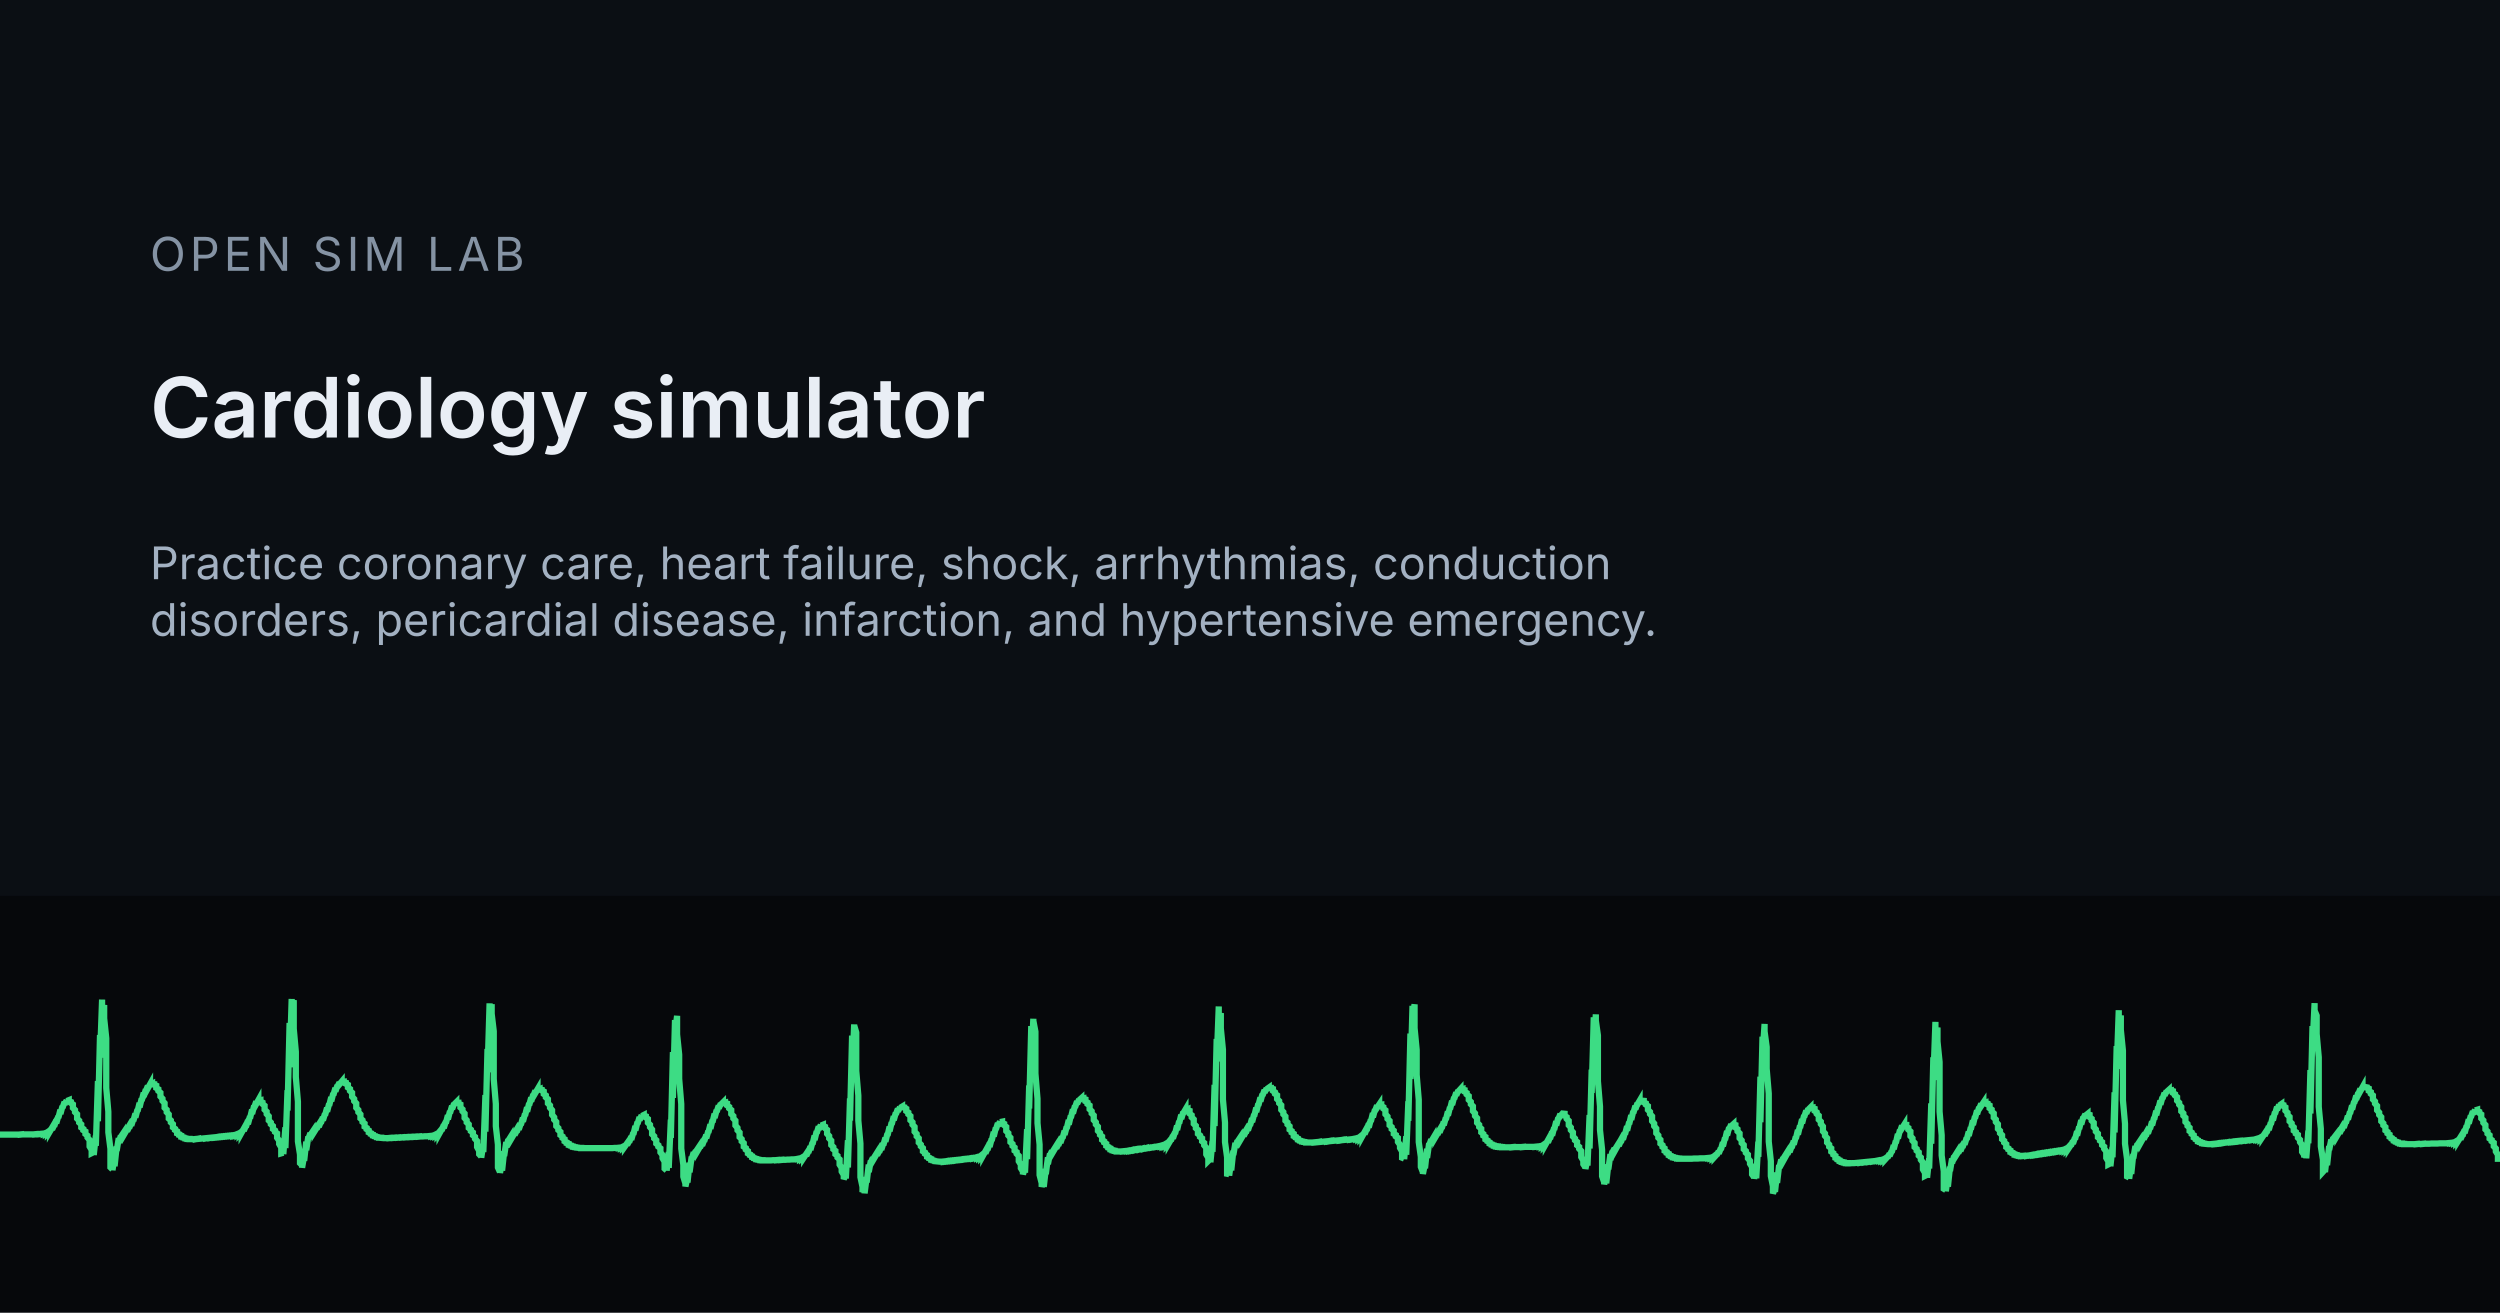
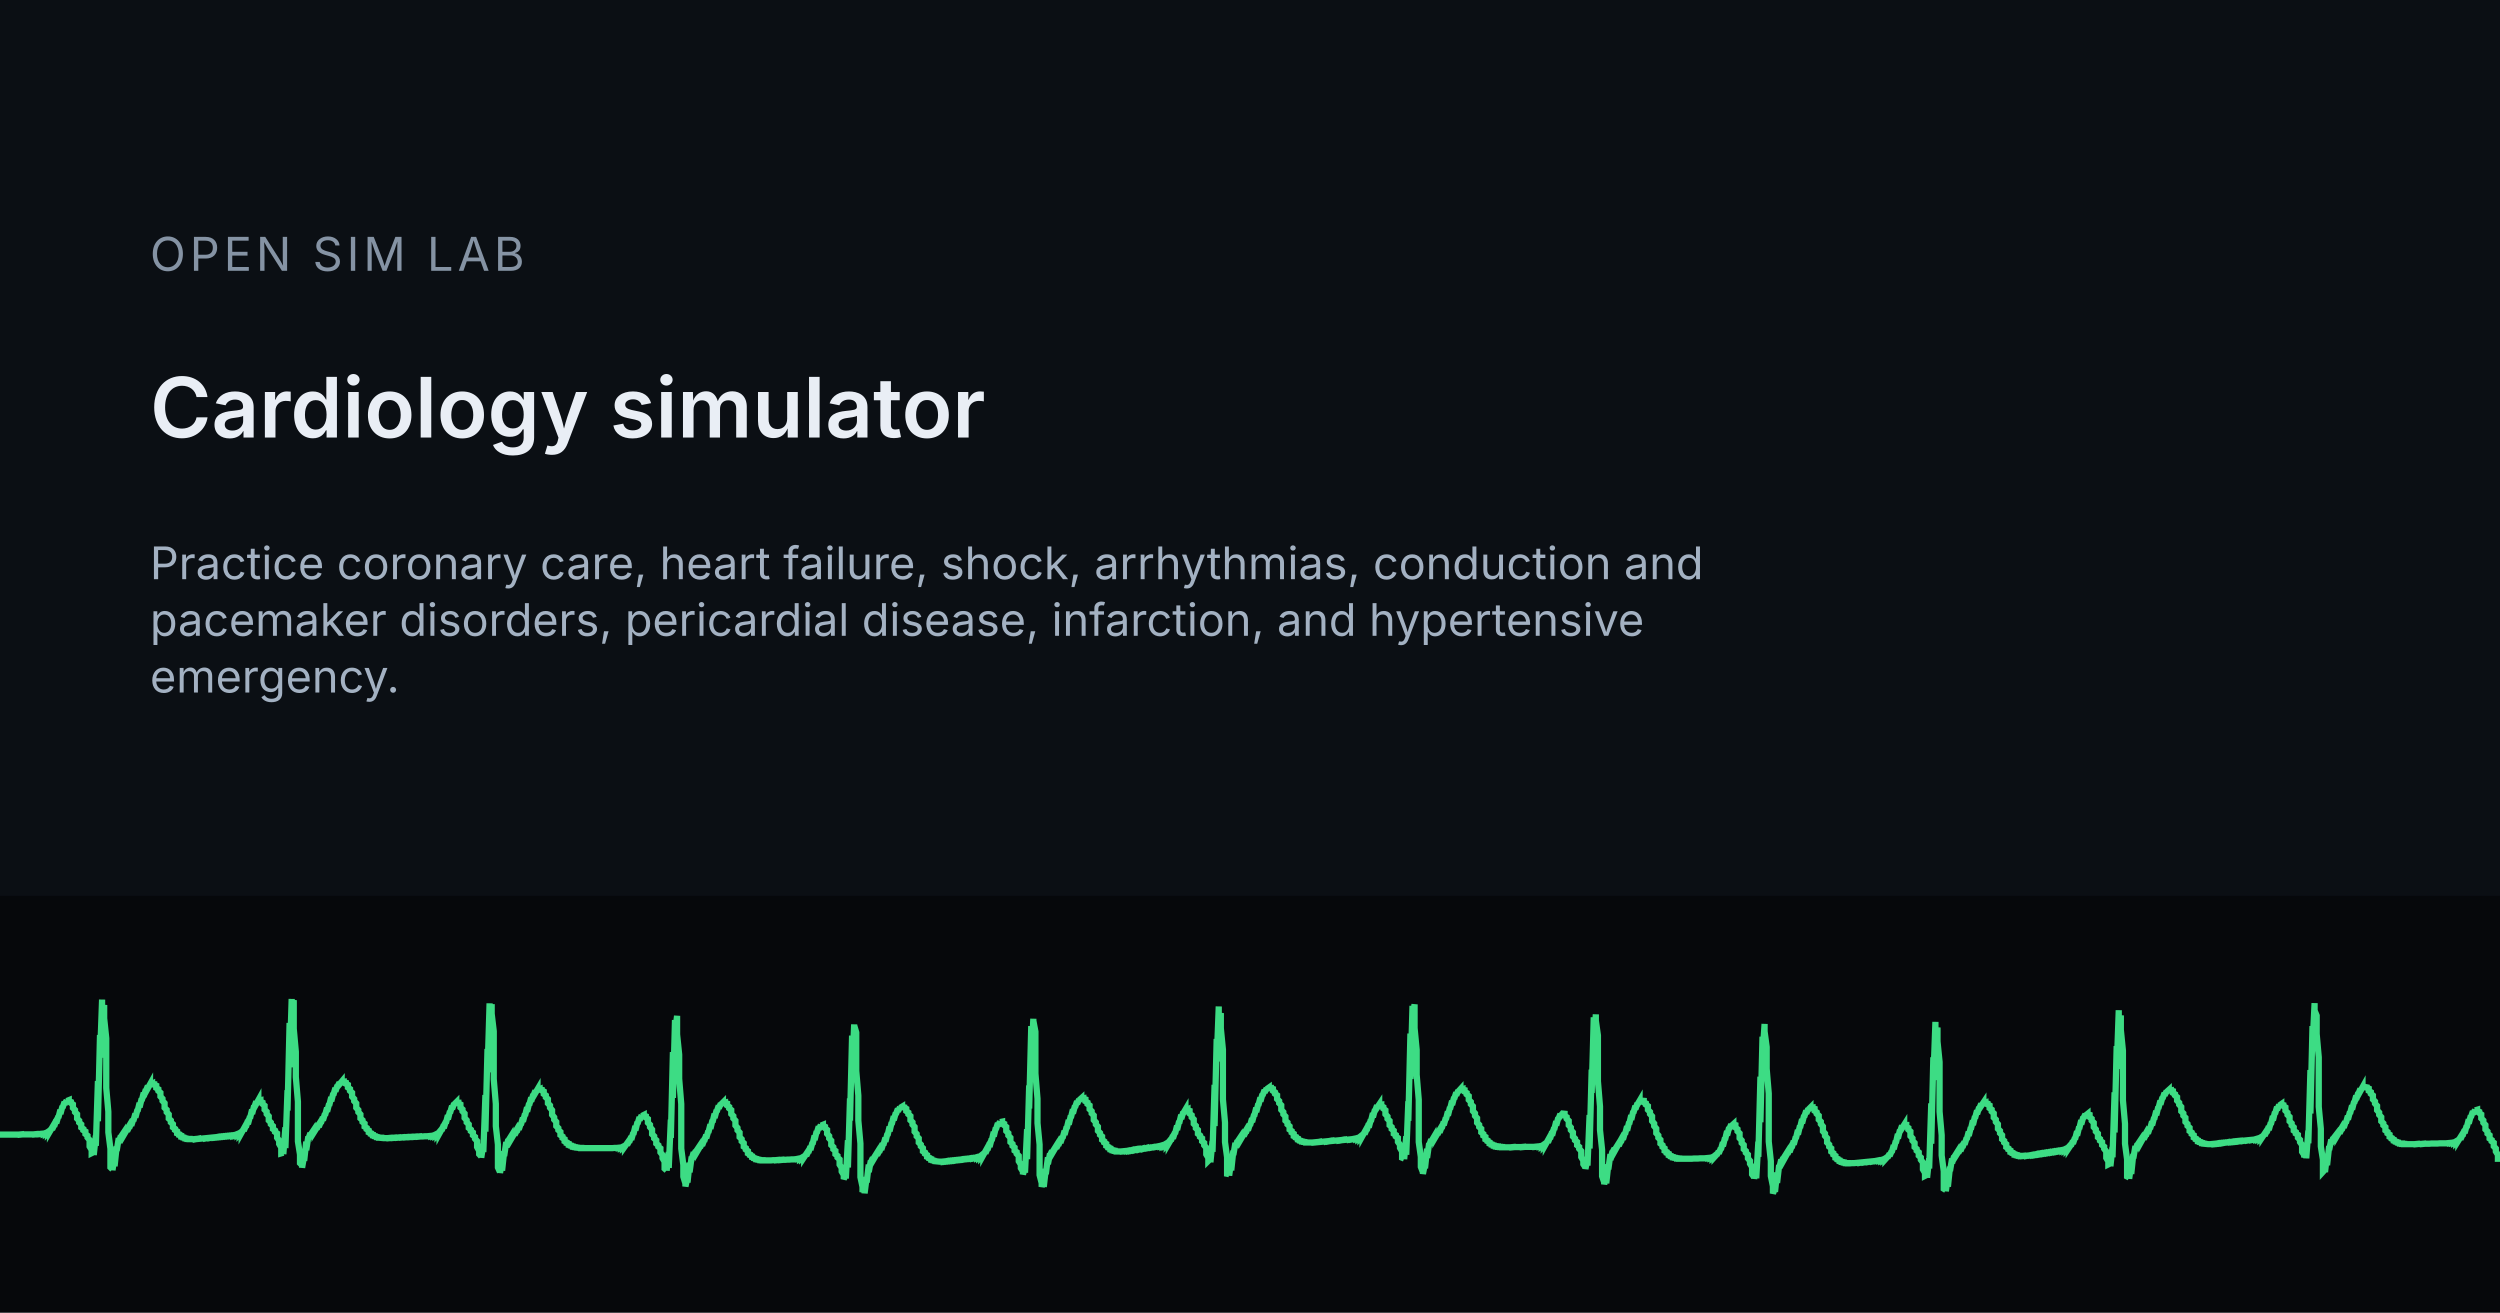
<svg xmlns="http://www.w3.org/2000/svg" width="1200" height="630" viewBox="0 0 1200 630">
  <rect width="1200" height="630" fill="#0B0F14" />
  <rect x="0" y="430" width="1200" height="200" fill="#06080B" />
  <g transform="translate(0 455)">
    <path d="M0 89.6 L0 89.6 L1 89.6 L1 89.6 L2 89.6 L2 89.6 L3 89.6 L3 89.6 L4 89.6 L4 89.6 L5 89.6 L5 89.6 L6 89.6 L6 89.6 L7 89.6 L7 89.6 L8 89.6 L8 89.6 L9 89.6 L9 89.6 L10 89.5 L10 89.6 L11 89.5 L11 89.5 L12 89.5 L12 89.5 L13 89.5 L13 89.5 L14 89.5 L14 89.5 L15 89.5 L15 89.5 L16 89.5 L16 89.5 L17 89.4 L17 89.5 L18 89.4 L18 89.4 L19 89.3 L19 89.4 L20 89.3 L20 89.3 L21 89.1 L21 89.2 L22 88.8 L22 89.0 L23 88.3 L23 88.7 L24 87.6 L24 88.0 L25 86.3 L25 87.2 L26 85.0 L26 85.7 L27 82.6 L27 84.2 L28 80.7 L28 81.6 L29 77.7 L29 79.7 L30 75.9 L30 76.8 L31 73.9 L31 75.1 L32 73.2 L32 73.5 L33 73.1 L33 73.5 L34 73.9 L34 74.4 L35 75.1 L35 76.8 L36 77.8 L36 78.8 L37 79.8 L37 81.9 L38 82.9 L38 83.8 L39 84.7 L39 86.2 L40 86.9 L40 87.5 L41 88.1 L41 89.3 L42 90.1 L42 91.0 L43 92.2 L43 95.3 L44 97.0 L44 98.5 L45 98.0 L45 99.4 L46 90.1 L46 95.0 L47 63.9 L47 83.2 L48 41.8 L48 52.7 L49 24.8 L49 32.7 L50 27.4 L50 33.8 L51 43.4 L51 67.2 L52 78.6 L52 88.5 L53 96.4 L53 105.3 L54 106.3 L54 106.7 L55 99.9 L55 104.8 L56 95.3 L56 97.4 L57 91.3 L57 93.5 L58 90.2 L58 90.7 L59 89.2 L59 89.8 L60 88.4 L60 88.8 L61 87.1 L61 88.0 L62 85.9 L62 86.5 L63 83.9 L63 85.3 L64 82.2 L64 83.1 L65 79.5 L65 81.4 L66 77.5 L66 78.5 L67 74.4 L67 76.5 L68 72.3 L68 73.4 L69 69.5 L69 71.4 L70 67.9 L70 68.7 L71 66.2 L71 67.3 L72 65.5 L72 65.7 L73 65.2 L73 65.3 L74 65.4 L74 65.7 L75 66.1 L75 67.2 L76 67.8 L76 68.6 L77 69.5 L77 71.3 L78 72.4 L78 73.4 L79 74.5 L79 76.7 L80 77.7 L80 78.8 L81 79.9 L81 81.9 L82 82.8 L82 83.7 L83 84.6 L83 86.1 L84 86.8 L84 87.4 L85 88.0 L85 89.0 L86 89.4 L86 89.8 L87 90.1 L87 90.7 L88 90.9 L88 91.1 L89 91.3 L89 91.5 L90 91.6 L90 91.7 L91 91.7 L91 91.8 L92 91.8 L92 91.8 L93 91.8 L93 91.8 L94 91.7 L94 91.8 L95 91.6 L95 91.7 L96 91.6 L96 91.6 L97 91.5 L97 91.5 L98 91.4 L98 91.4 L99 91.3 L99 91.4 L100 91.2 L100 91.2 L101 91.1 L101 91.2 L102 91.0 L102 91.0 L103 90.9 L103 91.0 L104 90.8 L104 90.9 L105 90.7 L105 90.8 L106 90.6 L106 90.7 L107 90.5 L107 90.6 L108 90.4 L108 90.5 L109 90.3 L109 90.4 L110 90.2 L110 90.3 L111 90.1 L111 90.2 L112 90.0 L112 90.1 L113 89.7 L113 89.9 L114 89.5 L114 89.6 L115 88.9 L115 89.3 L116 88.2 L116 88.6 L117 86.8 L117 87.8 L118 85.4 L118 86.1 L119 82.8 L119 84.6 L120 80.8 L120 81.8 L121 77.6 L121 79.7 L122 75.7 L122 76.6 L123 73.7 L123 74.9 L124 73.1 L124 73.3 L125 73.1 L125 73.7 L126 74.2 L126 74.9 L127 75.7 L127 77.6 L128 78.6 L128 79.7 L129 80.8 L129 82.8 L130 83.8 L130 84.6 L131 85.5 L131 86.9 L132 87.6 L132 88.3 L133 89.0 L133 91.1 L134 92.5 L134 94.1 L135 95.8 L135 98.6 L136 98.3 L136 99.0 L137 86.1 L137 96.1 L138 68.3 L138 78.1 L139 36.0 L139 57.3 L140 24.5 L140 28.4 L141 25.1 L141 38.8 L142 49.9 L142 62.0 L143 73.8 L143 92.9 L144 99.2 L144 103.3 L145 104.3 L145 105.5 L146 99.7 L146 102.2 L147 93.0 L147 97.1 L148 90.5 L148 91.6 L149 88.9 L149 89.8 L150 88.3 L150 88.6 L151 87.3 L151 88.0 L152 86.4 L152 86.9 L153 84.8 L153 85.9 L154 83.5 L154 84.2 L155 81.2 L155 82.8 L156 79.5 L156 80.4 L157 76.7 L157 78.6 L158 74.7 L158 75.7 L159 71.6 L159 73.6 L160 69.7 L160 70.7 L161 67.2 L161 68.9 L162 65.9 L162 66.5 L163 64.6 L163 65.4 L164 64.2 L164 64.3 L165 64.2 L165 64.4 L166 64.7 L166 65.2 L167 65.7 L167 67.0 L168 67.7 L168 68.6 L169 69.5 L169 71.4 L170 72.5 L170 73.5 L171 74.6 L171 76.7 L172 77.8 L172 78.8 L173 79.9 L173 81.8 L174 82.7 L174 83.5 L175 84.3 L175 85.8 L176 86.4 L176 87.0 L177 87.6 L177 88.5 L178 88.9 L178 89.3 L179 89.6 L179 90.1 L180 90.3 L180 90.5 L181 90.7 L181 90.9 L182 91.0 L182 91.1 L183 91.1 L183 91.2 L184 91.3 L184 91.3 L185 91.3 L185 91.3 L186 91.3 L186 91.3 L187 91.2 L187 91.3 L188 91.2 L188 91.2 L189 91.1 L189 91.2 L190 91.1 L190 91.1 L191 91.0 L191 91.1 L192 91.0 L192 91.0 L193 90.9 L193 91.0 L194 90.9 L194 90.9 L195 90.8 L195 90.9 L196 90.8 L196 90.8 L197 90.7 L197 90.8 L198 90.7 L198 90.7 L199 90.6 L199 90.7 L200 90.6 L200 90.6 L201 90.5 L201 90.6 L202 90.5 L202 90.5 L203 90.5 L203 90.5 L204 90.4 L204 90.4 L205 90.4 L205 90.4 L206 90.3 L206 90.3 L207 90.2 L207 90.3 L208 90.0 L208 90.1 L209 89.6 L209 89.9 L210 89.2 L210 89.4 L211 88.2 L211 88.9 L212 87.1 L212 87.7 L213 85.0 L213 86.5 L214 83.3 L214 84.2 L215 80.3 L215 82.3 L216 78.3 L216 79.3 L217 75.8 L217 77.4 L218 74.6 L218 75.1 L219 74.1 L219 74.3 L220 74.3 L220 74.6 L221 75.1 L221 76.6 L222 77.5 L222 78.4 L223 79.5 L223 81.6 L224 82.7 L224 83.7 L225 84.7 L225 86.4 L226 87.2 L226 87.9 L227 88.6 L227 89.9 L228 90.7 L228 91.6 L229 92.7 L229 95.6 L230 97.4 L230 99.0 L231 100.1 L231 100.7 L232 94.1 L232 98.0 L233 70.6 L233 88.2 L234 48.5 L234 59.7 L235 26.6 L235 38.3 L236 27.0 L236 31.6 L237 40.0 L237 63.0 L238 74.9 L238 85.6 L239 94.4 L239 105.4 L240 107.6 L240 108.0 L241 102.4 L241 106.9 L242 97.6 L242 99.9 L243 93.2 L243 95.7 L244 91.9 L244 92.5 L245 90.9 L245 91.5 L246 90.2 L246 90.6 L247 88.9 L247 89.8 L248 87.8 L248 88.4 L249 85.8 L249 87.2 L250 84.2 L250 85.0 L251 81.5 L251 83.4 L252 79.6 L252 80.6 L253 76.5 L253 78.6 L254 74.5 L254 75.5 L255 71.8 L255 73.6 L256 70.2 L256 71.0 L257 68.5 L257 69.6 L258 67.9 L258 68.2 L259 67.8 L259 67.9 L260 68.1 L260 68.4 L261 68.9 L261 70.1 L262 70.8 L262 71.7 L263 72.6 L263 74.6 L264 75.6 L264 76.7 L265 77.9 L265 80.1 L266 81.3 L266 82.4 L267 83.5 L267 85.5 L268 86.5 L268 87.4 L269 88.3 L269 89.8 L270 90.5 L270 91.2 L271 91.8 L271 92.8 L272 93.3 L272 93.7 L273 94.0 L273 94.6 L274 94.8 L274 95.0 L275 95.2 L275 95.5 L276 95.6 L276 95.7 L277 95.8 L277 95.9 L278 96.0 L278 96.0 L279 96.0 L279 96.1 L280 96.1 L280 96.1 L281 96.1 L281 96.1 L282 96.1 L282 96.1 L283 96.1 L283 96.1 L284 96.1 L284 96.1 L285 96.1 L285 96.1 L286 96.1 L286 96.1 L287 96.1 L287 96.1 L288 96.1 L288 96.1 L289 96.1 L289 96.1 L290 96.1 L290 96.1 L291 96.1 L291 96.1 L292 96.1 L292 96.1 L293 96.1 L293 96.1 L294 96.1 L294 96.1 L295 96.0 L295 96.0 L296 96.0 L296 96.0 L297 95.9 L297 96.0 L298 95.8 L298 95.9 L299 95.4 L299 95.7 L300 94.9 L300 95.2 L301 93.8 L301 94.6 L302 92.7 L302 93.3 L303 90.5 L303 92.1 L304 88.6 L304 89.6 L305 85.5 L305 87.6 L306 83.5 L306 84.5 L307 81.2 L307 82.7 L308 80.3 L308 80.7 L309 80.2 L309 80.4 L310 80.8 L310 81.4 L311 82.1 L311 83.9 L312 84.9 L312 86.0 L313 87.2 L313 89.4 L314 90.4 L314 91.4 L315 92.3 L315 93.9 L316 94.7 L316 95.4 L317 96.2 L317 98.1 L318 99.4 L318 100.9 L319 102.6 L319 105.9 L320 106.8 L320 106.9 L321 98.0 L321 105.6 L322 82.4 L322 91.2 L323 50.0 L323 72.0 L324 34.6 L324 40.8 L325 32.6 L325 41.5 L326 51.2 L326 62.8 L327 74.9 L327 96.3 L328 104.2 L328 109.8 L329 113.1 L329 114.5 L330 110.3 L330 112.6 L331 103.1 L331 107.7 L332 100.2 L332 101.4 L333 98.1 L333 99.3 L334 97.4 L334 97.8 L335 96.3 L335 97.1 L336 95.4 L336 95.9 L337 93.6 L337 94.9 L338 92.2 L338 92.9 L339 89.7 L339 91.4 L340 87.8 L340 88.7 L341 84.7 L341 86.8 L342 82.6 L342 83.7 L343 79.6 L343 81.6 L344 77.8 L344 78.7 L345 75.7 L345 77.0 L346 74.7 L346 75.2 L347 74.2 L347 74.4 L348 74.2 L348 74.4 L349 74.7 L349 75.6 L350 76.3 L350 77.0 L351 77.8 L351 79.7 L352 80.7 L352 81.8 L353 82.9 L353 85.2 L354 86.4 L354 87.5 L355 88.6 L355 90.8 L356 91.8 L356 92.8 L357 93.7 L357 95.4 L358 96.1 L358 96.8 L359 97.5 L359 98.6 L360 99.1 L360 99.5 L361 99.9 L361 100.5 L362 100.8 L362 101.0 L363 101.2 L363 101.5 L364 101.6 L364 101.7 L365 101.8 L365 101.9 L366 101.9 L366 102.0 L367 102.0 L367 102.0 L368 102.0 L368 102.0 L369 102.0 L369 102.0 L370 102.0 L370 102.0 L371 101.9 L371 101.9 L372 101.9 L372 101.9 L373 101.8 L373 101.9 L374 101.8 L374 101.8 L375 101.7 L375 101.8 L376 101.7 L376 101.7 L377 101.7 L377 101.7 L378 101.6 L378 101.6 L379 101.6 L379 101.6 L380 101.5 L380 101.5 L381 101.5 L381 101.5 L382 101.4 L382 101.4 L383 101.2 L383 101.3 L384 101.1 L384 101.2 L385 100.6 L385 100.9 L386 100.1 L386 100.4 L387 98.9 L387 99.8 L388 97.7 L388 98.3 L389 95.3 L389 97.0 L390 93.3 L390 94.3 L391 90.1 L391 92.2 L392 88.0 L392 89.0 L393 85.7 L393 87.1 L394 85.0 L394 85.3 L395 84.9 L395 85.3 L396 85.8 L396 86.5 L397 87.3 L397 89.2 L398 90.3 L398 91.4 L399 92.5 L399 94.6 L400 95.6 L400 96.6 L401 97.4 L401 99.0 L402 99.8 L402 100.6 L403 101.5 L403 104.0 L404 105.6 L404 107.3 L405 109.0 L405 111.0 L406 108.9 L406 110.7 L407 92.3 L407 105.4 L408 72.2 L408 82.9 L409 42.1 L409 60.9 L410 36.7 L410 37.2 L411 40.6 L411 59.0 L412 70.9 L412 82.9 L413 93.9 L413 110.0 L414 114.7 L414 117.2 L415 115.0 L415 117.8 L416 110.0 L416 112.6 L417 104.0 L417 107.6 L418 102.1 L418 102.9 L419 100.7 L419 101.5 L420 99.9 L420 100.3 L421 98.6 L421 99.5 L422 97.5 L422 98.1 L423 95.5 L423 96.9 L424 93.8 L424 94.7 L425 91.1 L425 93.0 L426 89.0 L426 90.1 L427 85.8 L427 88.0 L428 83.7 L428 84.8 L429 80.8 L429 82.7 L430 79.1 L430 79.9 L431 77.2 L431 78.4 L432 76.5 L432 76.8 L433 76.2 L433 76.3 L434 76.5 L434 76.7 L435 77.2 L435 78.3 L436 79.0 L436 79.8 L437 80.7 L437 82.7 L438 83.7 L438 84.8 L439 85.9 L439 88.2 L440 89.3 L440 90.4 L441 91.4 L441 93.4 L442 94.4 L442 95.2 L443 96.1 L443 97.6 L444 98.2 L444 98.8 L445 99.4 L445 100.3 L446 100.7 L446 101.0 L447 101.3 L447 101.8 L448 102.0 L448 102.1 L449 102.3 L449 102.4 L450 102.5 L450 102.5 L451 102.6 L451 102.6 L452 102.6 L452 102.6 L453 102.5 L453 102.6 L454 102.4 L454 102.5 L455 102.3 L455 102.4 L456 102.2 L456 102.3 L457 102.1 L457 102.2 L458 102.0 L458 102.1 L459 101.9 L459 102.0 L460 101.8 L460 101.8 L461 101.6 L461 101.7 L462 101.5 L462 101.6 L463 101.4 L463 101.5 L464 101.3 L464 101.3 L465 101.1 L465 101.2 L466 101.0 L466 101.1 L467 100.9 L467 101.0 L468 100.7 L468 100.8 L469 100.5 L469 100.7 L470 100.2 L470 100.4 L471 99.6 L471 100.1 L472 99.0 L472 99.4 L473 97.6 L473 98.6 L474 96.3 L474 97.0 L475 93.7 L475 95.5 L476 91.6 L476 92.6 L477 88.3 L477 90.5 L478 86.3 L478 87.2 L479 84.1 L479 85.4 L480 83.4 L480 83.6 L481 83.4 L481 83.9 L482 84.4 L482 85.1 L483 85.9 L483 87.9 L484 88.9 L484 90.0 L485 91.1 L485 93.2 L486 94.1 L486 95.0 L487 95.8 L487 97.3 L488 98.0 L488 98.8 L489 99.8 L489 102.4 L490 104.0 L490 105.7 L491 107.3 L491 108.7 L492 105.6 L492 107.9 L493 87.0 L493 101.4 L494 66.0 L494 77.1 L495 37.5 L495 54.8 L496 34.0 L496 34.9 L497 40.2 L497 60.3 L498 72.4 L498 84.1 L499 94.4 L499 109.0 L500 112.9 L500 114.7 L501 111.2 L501 114.7 L502 106.1 L502 108.6 L503 100.5 L503 103.8 L504 98.7 L504 99.5 L505 97.4 L505 98.2 L506 96.6 L506 97.0 L507 95.3 L507 96.2 L508 94.2 L508 94.8 L509 92.2 L509 93.6 L510 90.6 L510 91.4 L511 87.8 L511 89.7 L512 85.8 L512 86.8 L513 82.6 L513 84.8 L514 80.5 L514 81.6 L515 77.5 L515 79.5 L516 75.7 L516 76.6 L517 73.6 L517 74.9 L518 72.7 L518 73.1 L519 72.2 L519 72.4 L520 72.2 L520 72.4 L521 72.7 L521 73.6 L522 74.2 L522 74.9 L523 75.6 L523 77.4 L524 78.4 L524 79.4 L525 80.4 L525 82.6 L526 83.7 L526 84.7 L527 85.8 L527 87.8 L528 88.8 L528 89.7 L529 90.5 L529 92.1 L530 92.8 L530 93.4 L531 94.0 L531 95.0 L532 95.5 L532 95.9 L533 96.2 L533 96.8 L534 97.0 L534 97.2 L535 97.3 L535 97.5 L536 97.6 L536 97.7 L537 97.7 L537 97.7 L538 97.7 L538 97.7 L539 97.6 L539 97.7 L540 97.6 L540 97.6 L541 97.4 L541 97.5 L542 97.3 L542 97.4 L543 97.1 L543 97.3 L544 97.0 L544 97.1 L545 96.8 L545 97.0 L546 96.7 L546 96.8 L547 96.6 L547 96.7 L548 96.4 L548 96.5 L549 96.3 L549 96.4 L550 96.1 L550 96.2 L551 96.0 L551 96.1 L552 95.9 L552 95.9 L553 95.7 L553 95.8 L554 95.6 L554 95.6 L555 95.4 L555 95.5 L556 95.3 L556 95.3 L557 95.0 L557 95.2 L558 94.9 L558 95.0 L559 94.4 L559 94.7 L560 94.0 L560 94.3 L561 93.1 L561 93.8 L562 92.1 L562 92.6 L563 90.1 L563 91.5 L564 88.4 L564 89.3 L565 85.3 L565 87.4 L566 83.1 L566 84.2 L567 80.1 L567 82.1 L568 78.7 L568 79.3 L569 77.6 L569 78.1 L570 77.6 L570 77.9 L571 78.2 L571 79.5 L572 80.3 L572 81.3 L573 82.3 L573 84.4 L574 85.4 L574 86.5 L575 87.4 L575 89.2 L576 90.0 L576 90.7 L577 91.4 L577 92.8 L578 93.6 L578 94.7 L579 95.9 L579 99.1 L580 100.8 L580 102.2 L581 101.2 L581 102.9 L582 92.7 L582 97.9 L583 65.7 L583 85.5 L584 43.7 L584 54.5 L585 28.1 L585 34.9 L586 31.3 L586 38.6 L587 48.8 L587 72.7 L588 83.8 L588 93.2 L589 100.5 L589 108.4 L590 108.6 L590 109.3 L591 101.8 L591 106.8 L592 97.3 L592 99.4 L593 93.6 L593 95.7 L594 92.5 L594 93.0 L595 91.5 L595 92.2 L596 90.7 L596 91.1 L597 89.4 L597 90.3 L598 88.2 L598 88.8 L599 86.1 L599 87.6 L600 84.5 L600 85.3 L601 81.8 L601 83.6 L602 79.8 L602 80.8 L603 76.7 L603 78.8 L604 74.7 L604 75.7 L605 71.8 L605 73.7 L606 70.1 L606 70.9 L607 68.2 L607 69.4 L608 67.4 L608 67.8 L609 67.1 L609 67.2 L610 67.2 L610 67.4 L611 67.7 L611 68.6 L612 69.3 L612 70.0 L613 70.7 L613 72.5 L614 73.5 L614 74.5 L615 75.5 L615 77.7 L616 78.8 L616 79.8 L617 80.9 L617 82.9 L618 83.8 L618 84.7 L619 85.6 L619 87.2 L620 87.9 L620 88.6 L621 89.2 L621 90.3 L622 90.7 L622 91.1 L623 91.5 L623 92.1 L624 92.4 L624 92.6 L625 92.8 L625 93.0 L626 93.1 L626 93.2 L627 93.3 L627 93.4 L628 93.4 L628 93.4 L629 93.4 L629 93.4 L630 93.4 L630 93.4 L631 93.3 L631 93.4 L632 93.3 L632 93.3 L633 93.1 L633 93.2 L634 93.1 L634 93.1 L635 93.0 L635 93.0 L636 92.9 L636 92.9 L637 92.8 L637 92.9 L638 92.7 L638 92.8 L639 92.6 L639 92.7 L640 92.6 L640 92.6 L641 92.5 L641 92.5 L642 92.4 L642 92.4 L643 92.3 L643 92.4 L644 92.2 L644 92.3 L645 92.1 L645 92.2 L646 92.1 L646 92.1 L647 92.0 L647 92.0 L648 91.9 L648 92.0 L649 91.8 L649 91.9 L650 91.7 L650 91.7 L651 91.4 L651 91.6 L652 91.2 L652 91.3 L653 90.5 L653 91.0 L654 89.9 L654 90.2 L655 88.4 L655 89.4 L656 87.0 L656 87.7 L657 84.4 L657 86.2 L658 82.4 L658 83.4 L659 79.3 L659 81.3 L660 77.5 L660 78.3 L661 75.6 L661 76.7 L662 75.2 L662 75.3 L663 75.2 L663 75.8 L664 76.4 L664 77.1 L665 77.9 L665 79.8 L666 80.9 L666 82.0 L667 83.0 L667 85.1 L668 86.0 L668 86.9 L669 87.7 L669 89.2 L670 89.8 L670 90.5 L671 91.2 L671 93.1 L672 94.5 L672 96.0 L673 97.7 L673 100.7 L674 101.1 L674 101.4 L675 90.4 L675 99.3 L676 73.6 L676 83.0 L677 41.1 L677 62.9 L678 27.8 L678 32.7 L679 27.1 L679 38.5 L680 49.0 L680 60.9 L681 72.9 L681 93.2 L682 100.3 L682 105.1 L683 107.7 L683 108.5 L684 103.4 L684 105.8 L685 96.4 L685 100.8 L686 93.7 L686 94.8 L687 91.9 L687 92.9 L688 91.2 L688 91.5 L689 90.1 L689 90.8 L690 89.1 L690 89.6 L691 87.3 L691 88.6 L692 85.9 L692 86.7 L693 83.4 L693 85.1 L694 81.5 L694 82.5 L695 78.5 L695 80.5 L696 76.4 L696 77.4 L697 73.4 L697 75.4 L698 71.6 L698 72.5 L699 69.4 L699 70.8 L700 68.4 L700 68.9 L701 67.8 L701 68.1 L702 67.8 L702 67.9 L703 68.2 L703 69.0 L704 69.6 L704 70.3 L705 71.1 L705 72.9 L706 73.9 L706 75.0 L707 76.0 L707 78.3 L708 79.4 L708 80.6 L709 81.7 L709 83.9 L710 84.9 L710 85.9 L711 86.8 L711 88.5 L712 89.3 L712 90.1 L713 90.7 L713 91.9 L714 92.4 L714 92.8 L715 93.3 L715 93.9 L716 94.2 L716 94.5 L717 94.7 L717 95.0 L718 95.1 L718 95.3 L719 95.3 L719 95.5 L720 95.5 L720 95.6 L721 95.6 L721 95.7 L722 95.7 L722 95.7 L723 95.7 L723 95.7 L724 95.7 L724 95.7 L725 95.7 L725 95.7 L726 95.6 L726 95.7 L727 95.6 L727 95.6 L728 95.6 L728 95.6 L729 95.6 L729 95.6 L730 95.6 L730 95.6 L731 95.5 L731 95.6 L732 95.5 L732 95.5 L733 95.5 L733 95.5 L734 95.5 L734 95.5 L735 95.5 L735 95.5 L736 95.5 L736 95.5 L737 95.4 L737 95.5 L738 95.4 L738 95.4 L739 95.2 L739 95.3 L740 95.0 L740 95.1 L741 94.4 L741 94.9 L742 93.8 L742 94.1 L743 92.3 L743 93.4 L744 90.9 L744 91.7 L745 88.3 L745 90.1 L746 86.2 L746 87.3 L747 83.2 L747 85.2 L748 81.4 L748 82.2 L749 79.7 L749 80.7 L750 79.5 L750 79.5 L751 79.6 L751 80.5 L752 81.2 L752 82.0 L753 83.0 L753 85.1 L754 86.2 L754 87.4 L755 88.5 L755 90.5 L756 91.5 L756 92.3 L757 93.1 L757 94.7 L758 95.5 L758 96.4 L759 97.5 L759 100.4 L760 102.1 L760 103.8 L761 105.3 L761 106.1 L762 101.4 L762 104.5 L763 80.2 L763 96.3 L764 58.4 L764 69.6 L765 33.3 L765 47.7 L766 31.9 L766 34.9 L767 42.0 L767 64.0 L768 76.1 L768 87.4 L769 96.9 L769 109.6 L770 112.5 L770 113.5 L771 108.9 L771 113.0 L772 103.9 L772 106.3 L773 99.0 L773 101.8 L774 97.5 L774 98.1 L775 96.2 L775 97.0 L776 95.4 L776 95.8 L777 94.0 L777 95.0 L778 92.7 L778 93.4 L779 90.4 L779 92.0 L780 88.6 L780 89.5 L781 85.6 L781 87.7 L782 83.5 L782 84.6 L783 80.3 L783 82.5 L784 78.3 L784 79.3 L785 75.8 L785 77.4 L786 74.5 L786 75.1 L787 73.4 L787 74.0 L788 73.3 L788 73.3 L789 73.4 L789 74.1 L790 74.6 L790 75.2 L791 75.9 L791 77.7 L792 78.7 L792 79.7 L793 80.8 L793 83.1 L794 84.3 L794 85.5 L795 86.7 L795 88.9 L796 90.0 L796 91.1 L797 92.1 L797 93.9 L798 94.7 L798 95.5 L799 96.2 L799 97.4 L800 97.9 L800 98.4 L801 98.8 L801 99.5 L802 99.8 L802 100.1 L803 100.3 L803 100.6 L804 100.7 L804 100.8 L805 100.9 L805 101.1 L806 101.1 L806 101.2 L807 101.2 L807 101.2 L808 101.2 L808 101.2 L809 101.2 L809 101.2 L810 101.2 L810 101.2 L811 101.2 L811 101.2 L812 101.2 L812 101.2 L813 101.1 L813 101.1 L814 101.1 L814 101.1 L815 101.1 L815 101.1 L816 101.0 L816 101.0 L817 101.0 L817 101.0 L818 101.0 L818 101.0 L819 100.9 L819 100.9 L820 100.8 L820 100.9 L821 100.7 L821 100.8 L822 100.4 L822 100.6 L823 99.8 L823 100.3 L824 99.2 L824 99.5 L825 97.6 L825 98.7 L826 96.1 L826 96.9 L827 93.3 L827 95.2 L828 91.1 L828 92.2 L829 87.9 L829 90.0 L830 86.1 L830 87.0 L831 84.7 L831 85.5 L832 84.6 L832 84.7 L833 85.0 L833 86.2 L834 87.0 L834 88.0 L835 89.0 L835 91.3 L836 92.4 L836 93.6 L837 94.6 L837 96.6 L838 97.5 L838 98.3 L839 99.2 L839 101.0 L840 102.2 L840 103.6 L841 105.2 L841 108.7 L842 110.1 L842 110.8 L843 105.6 L843 110.6 L844 93.0 L844 100.3 L845 61.8 L845 83.7 L846 42.6 L846 51.2 L847 36.5 L847 40.1 L848 47.6 L848 58.0 L849 69.9 L849 93.0 L850 102.3 L850 109.5 L851 114.4 L851 117.9 L852 115.3 L852 117.1 L853 107.8 L853 112.8 L854 104.2 L854 105.8 L855 101.6 L855 103.0 L856 100.7 L856 101.1 L857 99.5 L857 100.3 L858 98.5 L858 99.0 L859 96.7 L859 98.0 L860 95.2 L860 96.0 L861 92.6 L861 94.4 L862 90.6 L862 91.6 L863 87.4 L863 89.6 L864 85.3 L864 86.4 L865 82.2 L865 84.2 L866 80.3 L866 81.2 L867 78.1 L867 79.5 L868 77.2 L868 77.6 L869 76.6 L869 76.9 L870 76.7 L870 76.9 L871 77.2 L871 78.2 L872 78.9 L872 79.6 L873 80.5 L873 82.4 L874 83.4 L874 84.5 L875 85.7 L875 88.0 L876 89.1 L876 90.2 L877 91.3 L877 93.4 L878 94.4 L878 95.4 L879 96.2 L879 97.8 L880 98.5 L880 99.2 L881 99.8 L881 100.8 L882 101.2 L882 101.6 L883 101.9 L883 102.4 L884 102.6 L884 102.8 L885 102.9 L885 103.1 L886 103.2 L886 103.3 L887 103.3 L887 103.4 L888 103.4 L888 103.4 L889 103.3 L889 103.3 L890 103.3 L890 103.3 L891 103.2 L891 103.2 L892 103.1 L892 103.1 L893 103.0 L893 103.1 L894 102.9 L894 102.9 L895 102.8 L895 102.9 L896 102.7 L896 102.7 L897 102.6 L897 102.7 L898 102.5 L898 102.5 L899 102.4 L899 102.5 L900 102.3 L900 102.3 L901 102.1 L901 102.2 L902 102.0 L902 102.1 L903 101.8 L903 102.0 L904 101.5 L904 101.7 L905 101.0 L905 101.4 L906 100.3 L906 100.7 L907 98.8 L907 99.9 L908 97.5 L908 98.2 L909 94.7 L909 96.6 L910 92.6 L910 93.7 L911 89.3 L911 91.5 L912 87.3 L912 88.2 L913 85.3 L913 86.5 L914 84.9 L914 85.0 L915 85.0 L915 85.8 L916 86.4 L916 87.2 L917 88.1 L917 90.3 L918 91.4 L918 92.5 L919 93.6 L919 95.6 L920 96.5 L920 97.3 L921 98.1 L921 99.7 L922 100.6 L922 101.7 L923 103.0 L923 106.3 L924 108.0 L924 109.4 L925 108.9 L925 110.3 L926 101.0 L926 105.9 L927 74.6 L927 94.0 L928 52.5 L928 63.4 L929 35.5 L929 43.4 L930 38.2 L930 44.9 L931 54.8 L931 78.6 L932 89.9 L932 99.6 L933 107.2 L933 115.6 L934 116.2 L934 116.8 L935 109.6 L935 114.6 L936 105.0 L936 107.1 L937 101.1 L937 103.3 L938 99.9 L938 100.4 L939 98.8 L939 99.5 L940 97.9 L940 98.4 L941 96.4 L941 97.5 L942 95.1 L942 95.8 L943 92.9 L943 94.4 L944 91.1 L944 92.0 L945 88.2 L945 90.2 L946 86.1 L946 87.1 L947 82.8 L947 85.0 L948 80.8 L948 81.8 L949 78.0 L949 79.8 L950 76.4 L950 77.2 L951 74.8 L951 75.8 L952 74.3 L952 74.5 L953 74.2 L953 74.4 L954 74.7 L954 75.1 L955 75.6 L955 76.9 L956 77.6 L956 78.5 L957 79.4 L957 81.4 L958 82.4 L958 83.5 L959 84.6 L959 86.8 L960 87.8 L960 88.9 L961 89.9 L961 91.8 L962 92.6 L962 93.4 L963 94.2 L963 95.6 L964 96.2 L964 96.7 L965 97.2 L965 98.0 L966 98.3 L966 98.6 L967 98.9 L967 99.3 L968 99.4 L968 99.6 L969 99.7 L969 99.8 L970 99.8 L970 99.9 L971 99.8 L971 99.9 L972 99.8 L972 99.8 L973 99.7 L973 99.8 L974 99.6 L974 99.6 L975 99.4 L975 99.5 L976 99.3 L976 99.4 L977 99.1 L977 99.3 L978 99.0 L978 99.1 L979 98.8 L979 99.0 L980 98.7 L980 98.8 L981 98.5 L981 98.7 L982 98.4 L982 98.5 L983 98.2 L983 98.4 L984 98.1 L984 98.2 L985 97.9 L985 98.1 L986 97.8 L986 97.9 L987 97.6 L987 97.8 L988 97.5 L988 97.6 L989 97.3 L989 97.4 L990 97.1 L990 97.2 L991 96.7 L991 97.0 L992 96.3 L992 96.6 L993 95.5 L993 96.1 L994 94.6 L994 95.1 L995 92.7 L995 94.0 L996 91.0 L996 91.9 L997 88.0 L997 90.1 L998 85.8 L998 86.9 L999 82.7 L999 84.7 L1000 81.1 L1000 81.8 L1001 79.8 L1001 80.5 L1002 79.7 L1002 79.8 L1003 80.1 L1003 81.2 L1004 82.0 L1004 82.9 L1005 83.9 L1005 86.0 L1006 87.1 L1006 88.1 L1007 89.1 L1007 90.9 L1008 91.7 L1008 92.5 L1009 93.2 L1009 94.6 L1010 95.4 L1010 96.4 L1011 97.7 L1011 100.8 L1012 102.5 L1012 103.9 L1013 103.4 L1013 104.8 L1014 95.6 L1014 100.5 L1015 69.3 L1015 88.6 L1016 47.1 L1016 58.1 L1017 29.9 L1017 38.0 L1018 32.4 L1018 39.3 L1019 49.3 L1019 73.1 L1020 84.4 L1020 94.0 L1021 101.5 L1021 109.7 L1022 110.2 L1022 110.8 L1023 103.5 L1023 108.5 L1024 98.9 L1024 101.0 L1025 95.1 L1025 97.3 L1026 94.0 L1026 94.5 L1027 93.0 L1027 93.7 L1028 92.2 L1028 92.6 L1029 90.8 L1029 91.8 L1030 89.7 L1030 90.3 L1031 87.6 L1031 89.1 L1032 86.0 L1032 86.9 L1033 83.3 L1033 85.2 L1034 81.3 L1034 82.3 L1035 78.2 L1035 80.3 L1036 76.2 L1036 77.2 L1037 73.3 L1037 75.2 L1038 71.6 L1038 72.4 L1039 69.6 L1039 70.8 L1040 68.7 L1040 69.1 L1041 68.2 L1041 68.4 L1042 68.3 L1042 68.4 L1043 68.7 L1043 69.6 L1044 70.2 L1044 70.8 L1045 71.6 L1045 73.3 L1046 74.3 L1046 75.2 L1047 76.3 L1047 78.4 L1048 79.4 L1048 80.5 L1049 81.5 L1049 83.5 L1050 84.5 L1050 85.4 L1051 86.3 L1051 87.9 L1052 88.6 L1052 89.3 L1053 89.9 L1053 91.0 L1054 91.5 L1054 91.9 L1055 92.3 L1055 92.9 L1056 93.1 L1056 93.3 L1057 93.5 L1057 93.8 L1058 93.9 L1058 94.0 L1059 94.1 L1059 94.1 L1060 94.2 L1060 94.2 L1061 94.2 L1061 94.2 L1062 94.1 L1062 94.1 L1063 94.0 L1063 94.1 L1064 93.9 L1064 94.0 L1065 93.8 L1065 93.9 L1066 93.7 L1066 93.8 L1067 93.6 L1067 93.7 L1068 93.5 L1068 93.5 L1069 93.3 L1069 93.4 L1070 93.3 L1070 93.3 L1071 93.1 L1071 93.2 L1072 93.0 L1072 93.1 L1073 92.9 L1073 93.0 L1074 92.8 L1074 92.9 L1075 92.7 L1075 92.8 L1076 92.6 L1076 92.6 L1077 92.5 L1077 92.6 L1078 92.4 L1078 92.4 L1079 92.3 L1079 92.4 L1080 92.2 L1080 92.2 L1081 92.1 L1081 92.2 L1082 92.0 L1082 92.0 L1083 91.7 L1083 91.9 L1084 91.5 L1084 91.6 L1085 91.0 L1085 91.4 L1086 90.5 L1086 90.7 L1087 89.2 L1087 90.1 L1088 88.1 L1088 88.7 L1089 85.7 L1089 87.4 L1090 83.8 L1090 84.8 L1091 80.7 L1091 82.8 L1092 78.7 L1092 79.7 L1093 76.3 L1093 77.8 L1094 75.3 L1094 75.7 L1095 75.0 L1095 75.1 L1096 75.4 L1096 75.9 L1097 76.5 L1097 78.1 L1098 79.1 L1098 80.1 L1099 81.1 L1099 83.2 L1100 84.2 L1100 85.2 L1101 86.1 L1101 87.7 L1102 88.4 L1102 89.1 L1103 89.7 L1103 91.1 L1104 92.1 L1104 93.2 L1105 94.6 L1105 97.9 L1106 99.4 L1106 100.6 L1107 97.9 L1107 101.0 L1108 87.7 L1108 93.8 L1109 58.6 L1109 79.5 L1110 37.5 L1110 47.4 L1111 26.5 L1111 30.1 L1112 32.5 L1112 41.3 L1113 52.5 L1113 76.3 L1114 86.8 L1114 95.3 L1115 101.6 L1115 107.5 L1116 106.4 L1116 107.6 L1117 99.2 L1117 104.3 L1118 95.1 L1118 97.0 L1119 92.0 L1119 93.7 L1120 91.1 L1120 91.5 L1121 90.2 L1121 90.8 L1122 89.4 L1122 89.8 L1123 88.1 L1123 89.0 L1124 86.9 L1124 87.5 L1125 84.9 L1125 86.3 L1126 83.3 L1126 84.1 L1127 80.6 L1127 82.4 L1128 78.6 L1128 79.6 L1129 75.6 L1129 77.6 L1130 73.6 L1130 74.6 L1131 70.9 L1131 72.7 L1132 69.4 L1132 70.1 L1133 67.6 L1133 68.7 L1134 66.9 L1134 67.2 L1135 66.7 L1135 66.7 L1136 66.9 L1136 67.1 L1137 67.5 L1137 68.6 L1138 69.2 L1138 70.0 L1139 70.8 L1139 72.7 L1140 73.7 L1140 74.7 L1141 75.8 L1141 77.9 L1142 79.0 L1142 80.1 L1143 81.2 L1143 83.2 L1144 84.2 L1144 85.1 L1145 86.0 L1145 87.6 L1146 88.3 L1146 89.0 L1147 89.6 L1147 90.7 L1148 91.2 L1148 91.6 L1149 92.0 L1149 92.6 L1150 92.9 L1150 93.1 L1151 93.3 L1151 93.6 L1152 93.8 L1152 93.9 L1153 93.9 L1153 94.1 L1154 94.1 L1154 94.2 L1155 94.2 L1155 94.2 L1156 94.2 L1156 94.2 L1157 94.2 L1157 94.2 L1158 94.2 L1158 94.2 L1159 94.2 L1159 94.2 L1160 94.1 L1160 94.2 L1161 94.1 L1161 94.1 L1162 94.1 L1162 94.1 L1163 94.0 L1163 94.1 L1164 94.0 L1164 94.0 L1165 94.0 L1165 94.0 L1166 94.0 L1166 94.0 L1167 93.9 L1167 93.9 L1168 93.9 L1168 93.9 L1169 93.9 L1169 93.9 L1170 93.9 L1170 93.9 L1171 93.8 L1171 93.8 L1172 93.8 L1172 93.8 L1173 93.8 L1173 93.8 L1174 93.8 L1174 93.8 L1175 93.7 L1175 93.7 L1176 93.6 L1176 93.7 L1177 93.5 L1177 93.6 L1178 93.3 L1178 93.4 L1179 92.8 L1179 93.2 L1180 92.2 L1180 92.5 L1181 90.9 L1181 91.9 L1182 89.7 L1182 90.3 L1183 87.3 L1183 88.9 L1184 85.3 L1184 86.3 L1185 82.3 L1185 84.3 L1186 80.5 L1186 81.4 L1187 78.4 L1187 79.7 L1188 77.8 L1188 78.0 L1189 77.7 L1189 78.1 L1190 78.6 L1190 79.2 L1191 79.9 L1191 81.8 L1192 82.8 L1192 83.9 L1193 85.0 L1193 87.1 L1194 88.1 L1194 89.1 L1195 89.9 L1195 91.5 L1196 92.2 L1196 92.8 L1197 93.5 L1197 95.2 L1198 96.3 L1198 97.7 L1199 99.3 L1199 102.7" fill="none" stroke="#3DDC84" stroke-width="3" />
  </g>
  <text x="72" y="130" font-family="Inter, system-ui, sans-serif" font-size="22.4" letter-spacing="2" fill="#8593A4">OPEN SIM LAB</text>
  <text x="72" y="210" font-family="Inter, system-ui, sans-serif" font-size="40" font-weight="600" fill="#E9EEF5">Cardiology simulator</text>
-   <text x="72" y="278" font-family="Inter, system-ui, sans-serif" font-size="21.6" fill="#A3B1C2">Practice coronary care, heart failure, shock, arrhythmias, conduction</text>
-   <text x="72" y="305.2" font-family="Inter, system-ui, sans-serif" font-size="21.6" fill="#A3B1C2">disorders, pericardial disease, infarction, and hypertensive emergency.</text>
+   <text x="72" y="278" font-family="Inter, system-ui, sans-serif" font-size="21.6" fill="#A3B1C2">Practice coronary care, heart failure, shock, arrhythmias, conduction and</text>
+   <text x="72" y="305.2" font-family="Inter, system-ui, sans-serif" font-size="21.6" fill="#A3B1C2">pacemaker disorders, pericardial disease, infarction, and hypertensive</text>
+   <text x="72" y="332.4" font-family="Inter, system-ui, sans-serif" font-size="21.6" fill="#A3B1C2">emergency.</text>
</svg>
